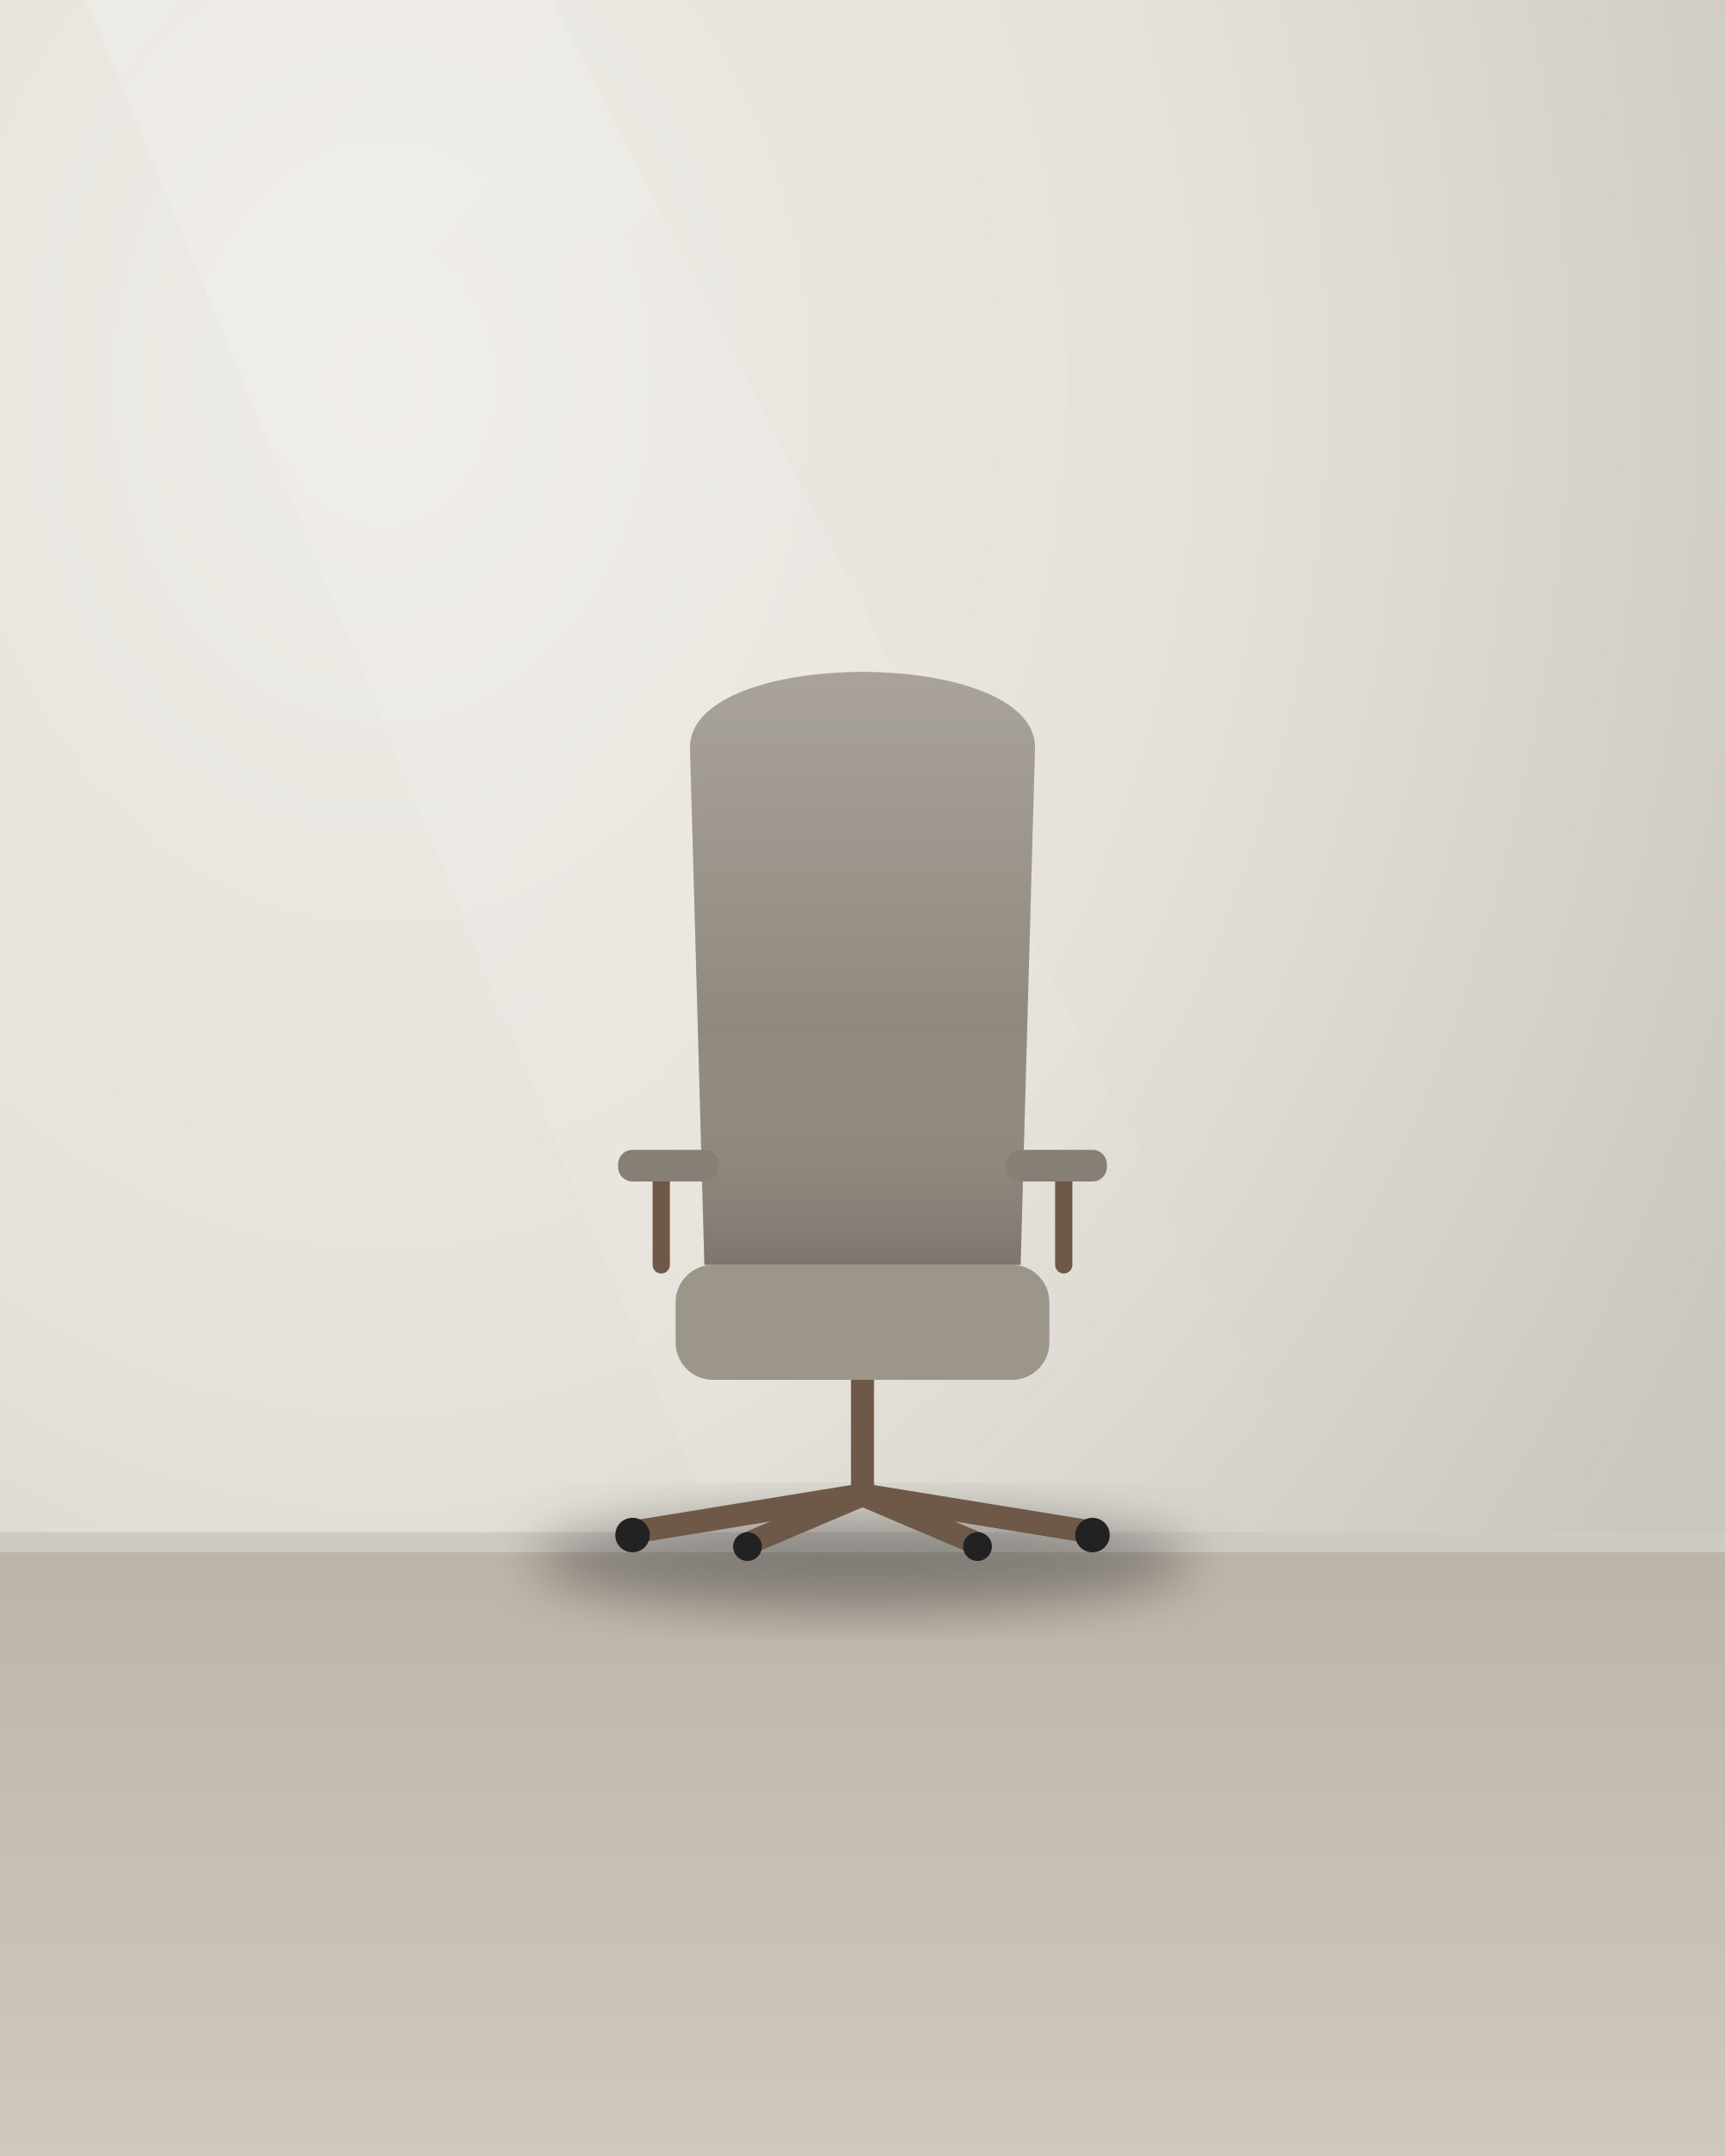
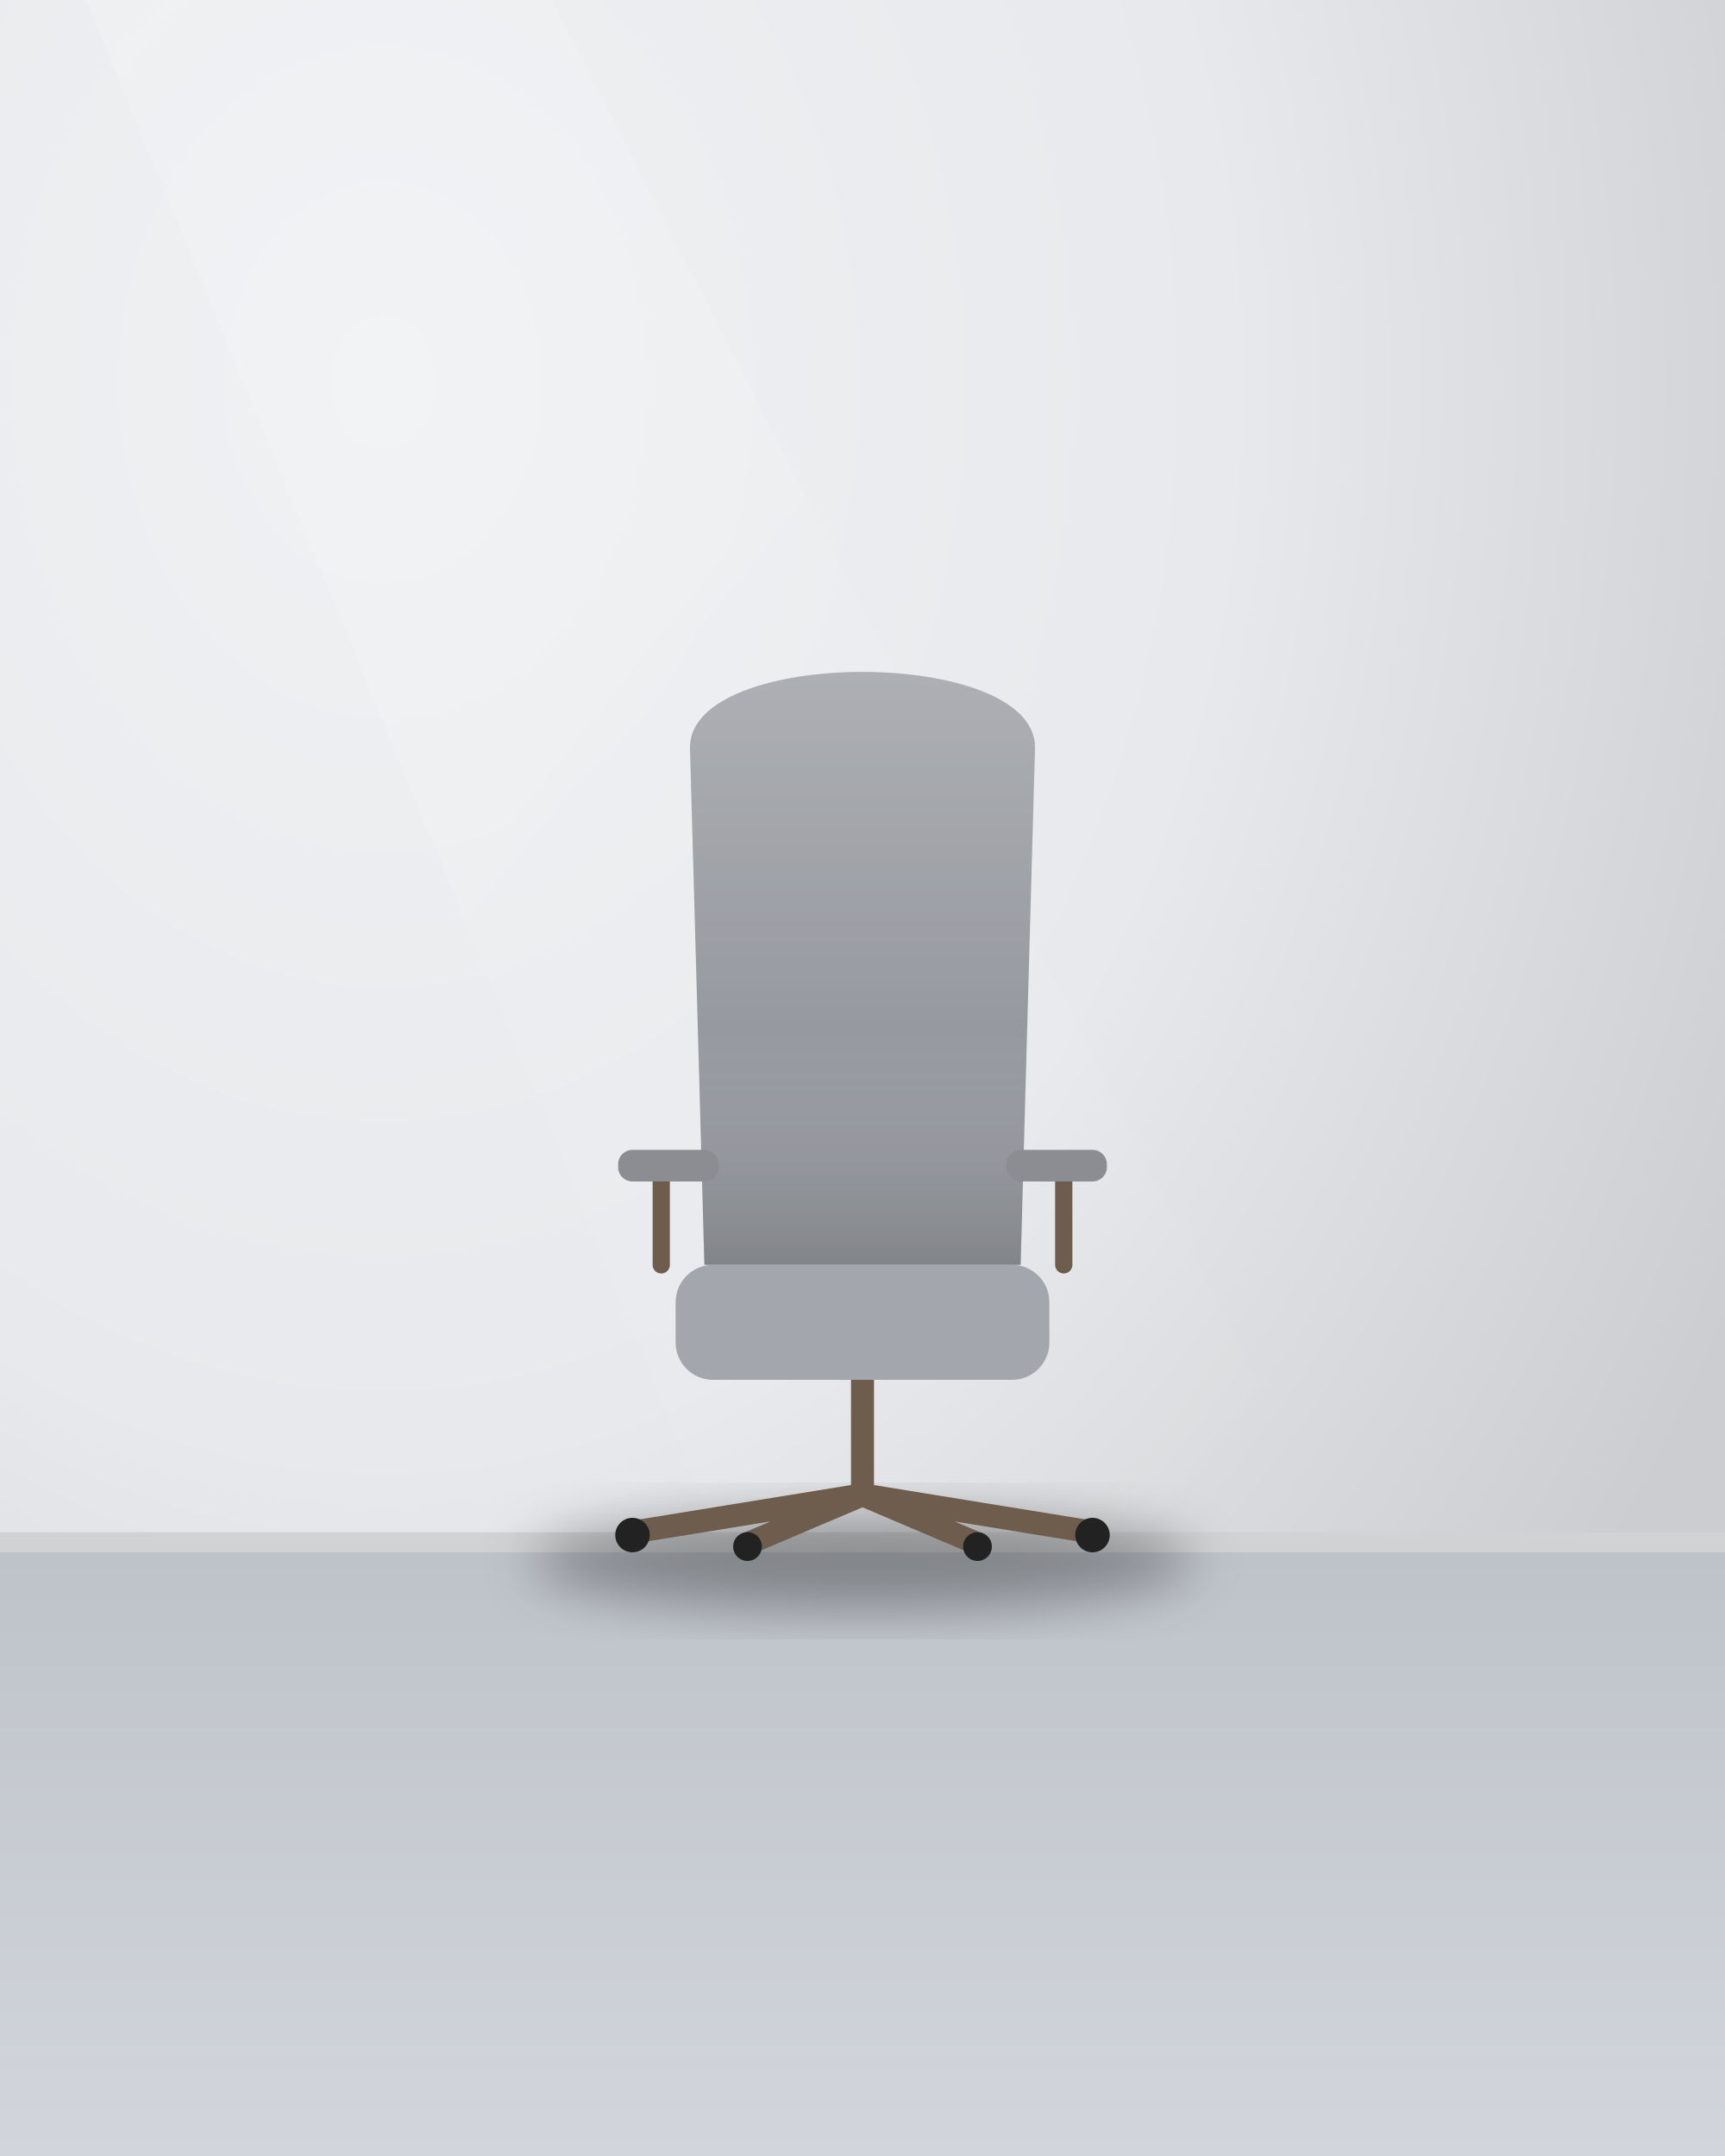
<svg xmlns="http://www.w3.org/2000/svg" viewBox="0 0 1200 1500" preserveAspectRatio="xMidYMid slice">
  <defs>
    <radialGradient id="light-office-chair-stone-a" cx="0.22" cy="0.18" r="0.9">
-       <stop offset="0" stop-color="#eeece7" />
-       <stop offset="0.55" stop-color="#E5E1DA" />
-       <stop offset="1" stop-color="#cac6c0" />
+       <stop offset="0" stop-color="#eff1f3" />
+       <stop offset="0.55" stop-color="#E7E9EC" />
+       <stop offset="1" stop-color="#cbcdd0" />
    </radialGradient>
    <linearGradient id="floor-office-chair-stone-a" x1="0" y1="0" x2="0" y2="1">
-       <stop offset="0" stop-color="#bcb5aa" />
-       <stop offset="1" stop-color="#cfc8bd" />
+       <stop offset="0" stop-color="#bec2c9" />
+       <stop offset="1" stop-color="#d2d6dc" />
    </linearGradient>
    <linearGradient id="sheen-office-chair-stone-a" x1="0" y1="0" x2="0" y2="1">
      <stop offset="0" stop-color="#ffffff" stop-opacity="0.22" />
      <stop offset="0.6" stop-color="#ffffff" stop-opacity="0" />
      <stop offset="1" stop-color="#000000" stop-opacity="0.14" />
    </linearGradient>
    <linearGradient id="beam-office-chair-stone-a" x1="0" y1="0" x2="1" y2="1">
      <stop offset="0" stop-color="#ffffff" stop-opacity="0.28" />
      <stop offset="1" stop-color="#ffffff" stop-opacity="0" />
    </linearGradient>
    <radialGradient id="glow-office-chair-stone-a" cx="0.5" cy="0.5" r="0.5">
      <stop offset="0" stop-color="#FFE9C2" stop-opacity="0.75" />
      <stop offset="1" stop-color="#FFE9C2" stop-opacity="0" />
    </radialGradient>
    <filter id="blur-office-chair-stone-a" x="-30%" y="-30%" width="160%" height="160%">
      <feGaussianBlur stdDeviation="18" />
    </filter>
    <filter id="soft-office-chair-stone-a" x="-10%" y="-10%" width="120%" height="120%">
      <feGaussianBlur stdDeviation="4" />
    </filter>
    <linearGradient id="mirror-office-chair-stone-a" x1="0" y1="0" x2="1" y2="1">
-       <stop offset="0" stop-color="#ece9e3" />
-       <stop offset="0.5" stop-color="#cecbc4" />
-       <stop offset="1" stop-color="#73716d" />
+       <stop offset="0" stop-color="#edeff1" />
+       <stop offset="0.5" stop-color="#d0d2d4" />
+       <stop offset="1" stop-color="#747576" />
    </linearGradient>
  </defs>
  <rect width="1200" height="1500" fill="url(#light-office-chair-stone-a)" />
  <path d="M60 0 L384 0 L936 1080 L504 1080 Z" fill="url(#beam-office-chair-stone-a)" opacity="0.55" />
-   <rect y="1066" width="1200" height="14" fill="#cecbc4" />
+   <rect y="1066" width="1200" height="14" fill="#d0d2d4" />
  <rect y="1080" width="1200" height="420" fill="url(#floor-office-chair-stone-a)" />
  <ellipse cx="600" cy="1086" rx="230" ry="34" fill="#000" opacity="0.32" filter="url(#blur-office-chair-stone-a)" />
-   <path d="M600 960 L600 1040 M600 1040 L440 1066 M600 1040 L760 1066 M600 1040 L520 1074 M600 1040 L680 1074" stroke="#6e5848" stroke-width="16" stroke-linecap="round" />
+   <path d="M600 960 L600 1040 M600 1040 L440 1066 M600 1040 L760 1066 M600 1040 L520 1074 M600 1040 L680 1074" stroke="#6e5c4d" stroke-width="16" stroke-linecap="round" />
  <circle cx="440" cy="1068" r="12" fill="#222" />
  <circle cx="760" cy="1068" r="12" fill="#222" />
  <circle cx="520" cy="1076" r="10" fill="#222" />
  <circle cx="680" cy="1076" r="10" fill="#222" />
-   <rect x="470" y="880" width="260" height="80" rx="26" fill="#9C958A" />
-   <path d="M490 880 L480 520 C480 450 720 450 720 520 L710 880 Z" fill="#90897f" />
+   <rect x="470" y="880" width="260" height="80" rx="26" fill="#A3A6AD" />
+   <path d="M490 880 L480 520 C480 450 720 450 720 520 L710 880 Z" fill="#96999f" />
  <path d="M490 880 L480 520 C480 450 720 450 720 520 L710 880 Z" fill="url(#sheen-office-chair-stone-a)" />
-   <path d="M460 820 L460 880 M740 820 L740 880" stroke="#6e5848" stroke-width="12" stroke-linecap="round" />
-   <rect x="430" y="800" width="70" height="22" rx="10" fill="#857f75" />
-   <rect x="700" y="800" width="70" height="22" rx="10" fill="#857f75" />
+   <path d="M460 820 L460 880 M740 820 L740 880" stroke="#6e5c4d" stroke-width="12" stroke-linecap="round" />
+   <rect x="430" y="800" width="70" height="22" rx="10" fill="#8b8d93" />
+   <rect x="700" y="800" width="70" height="22" rx="10" fill="#8b8d93" />
</svg>
